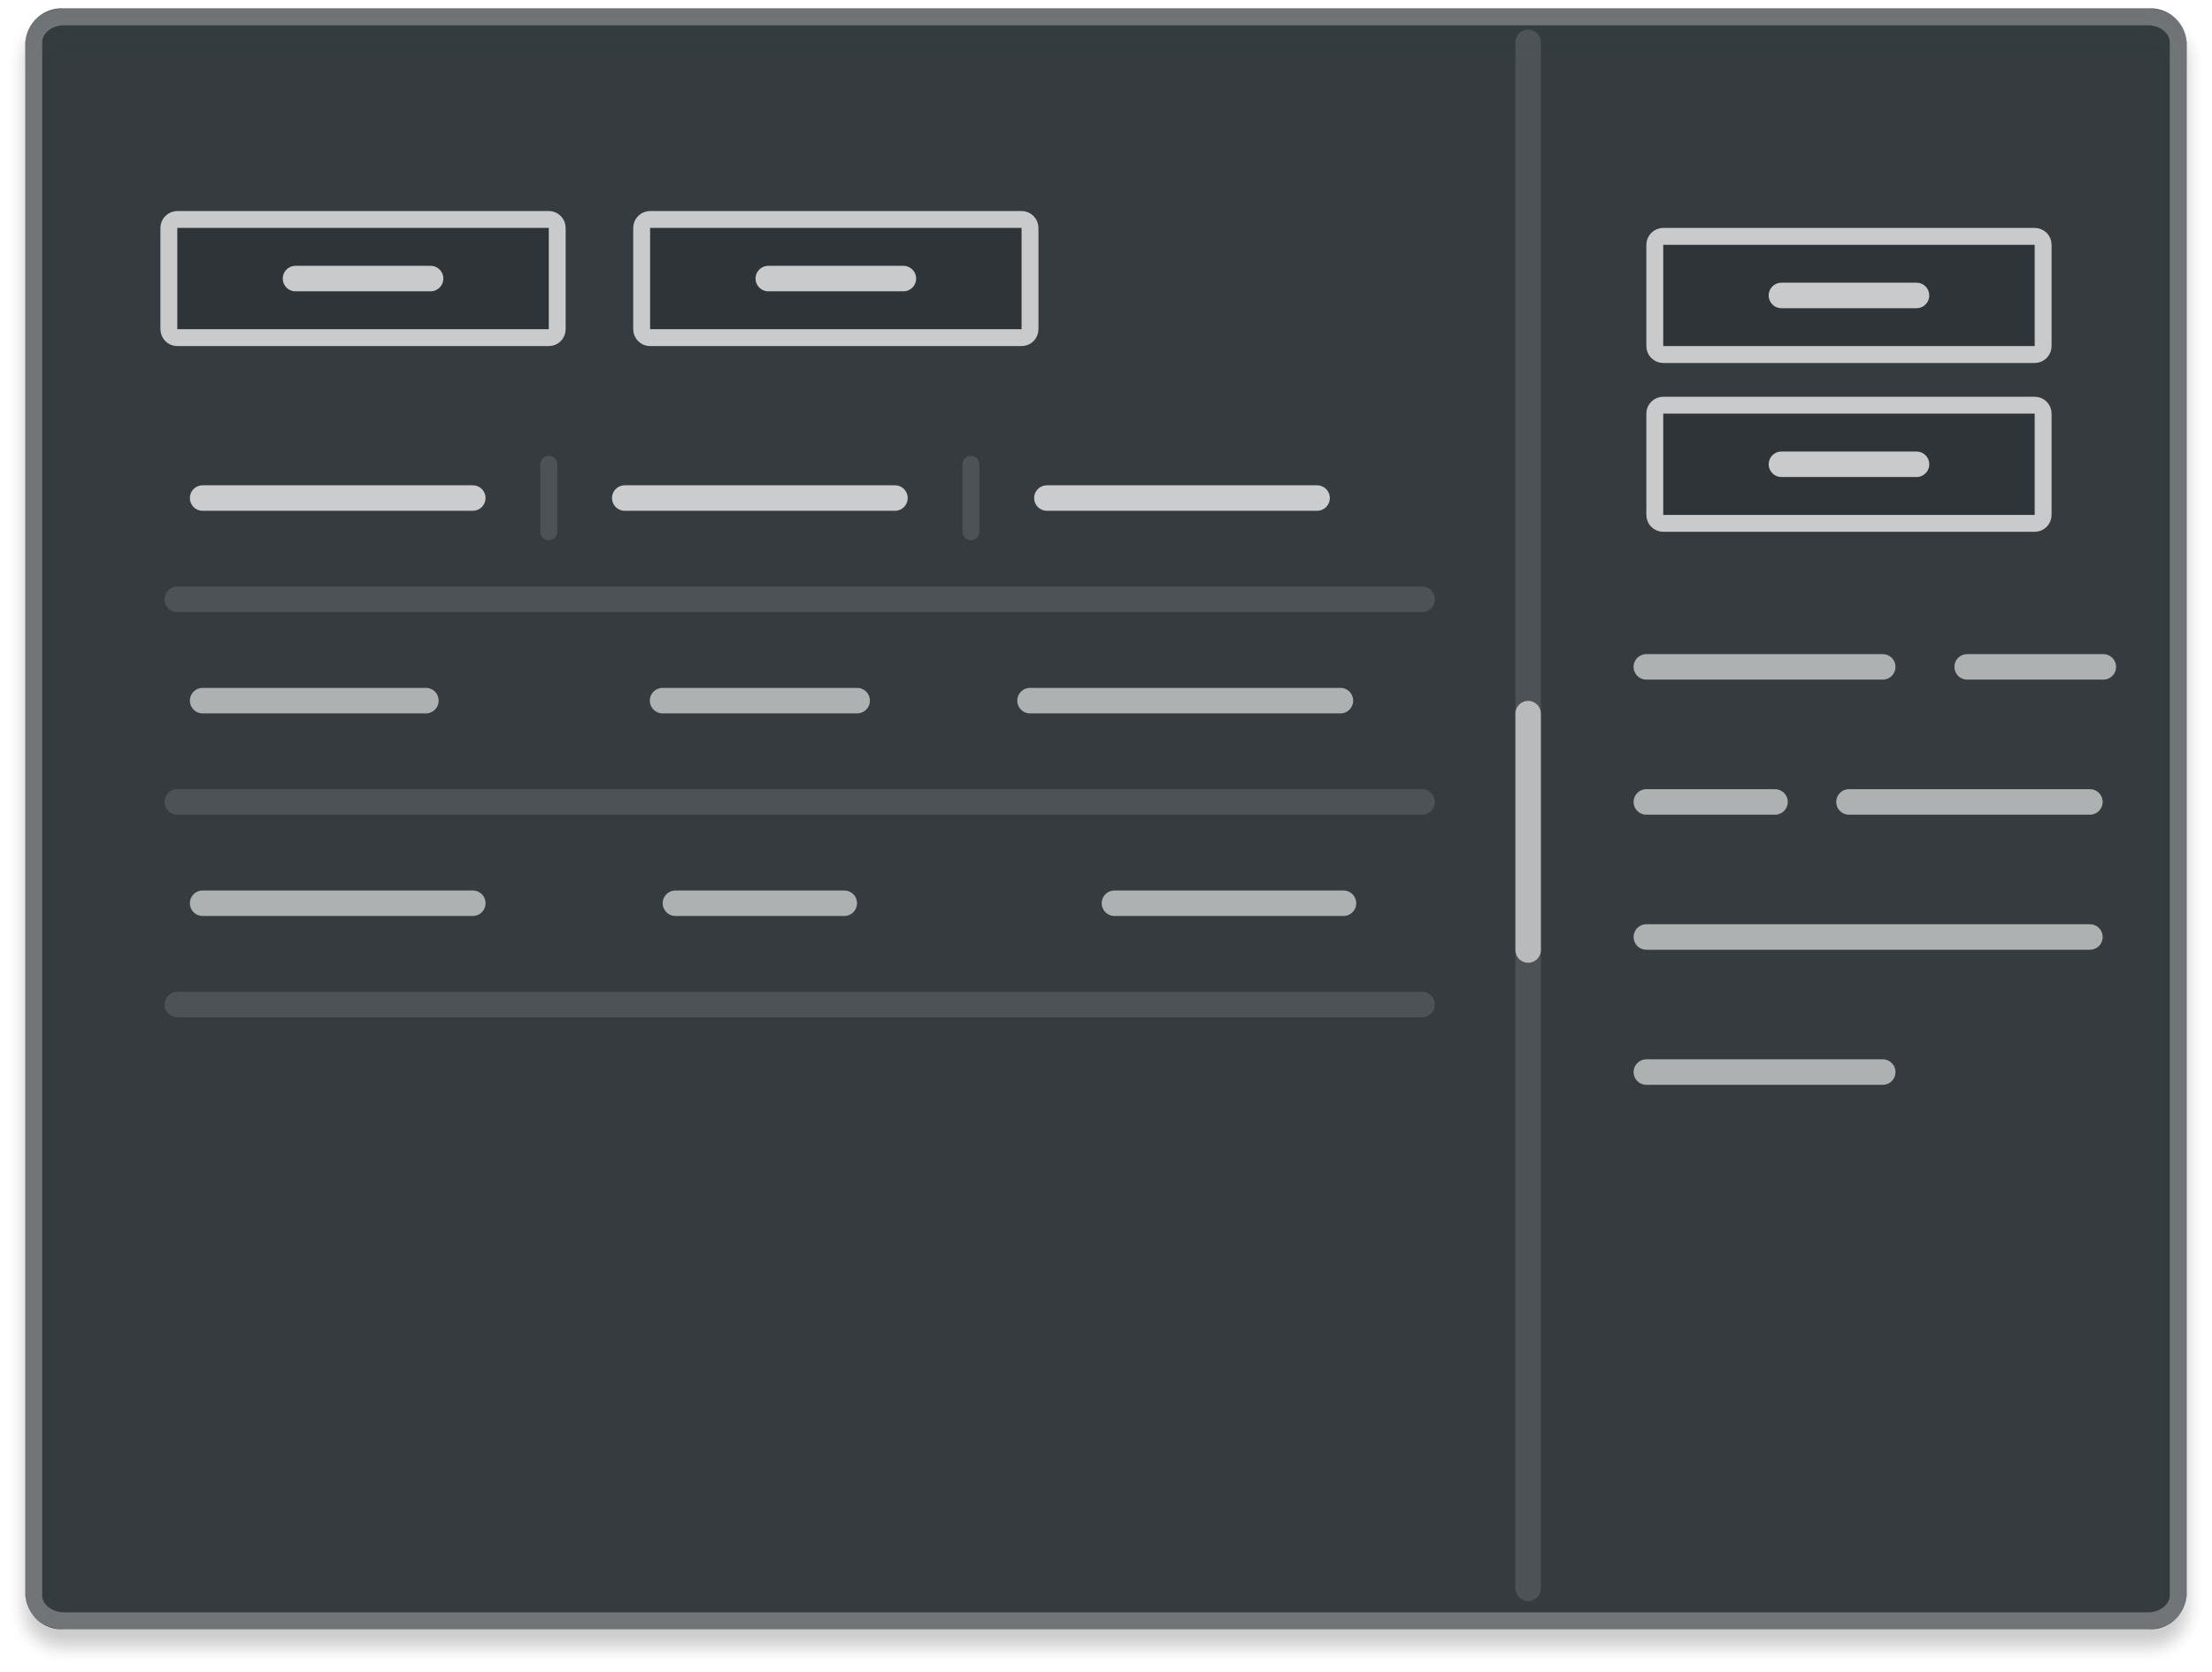
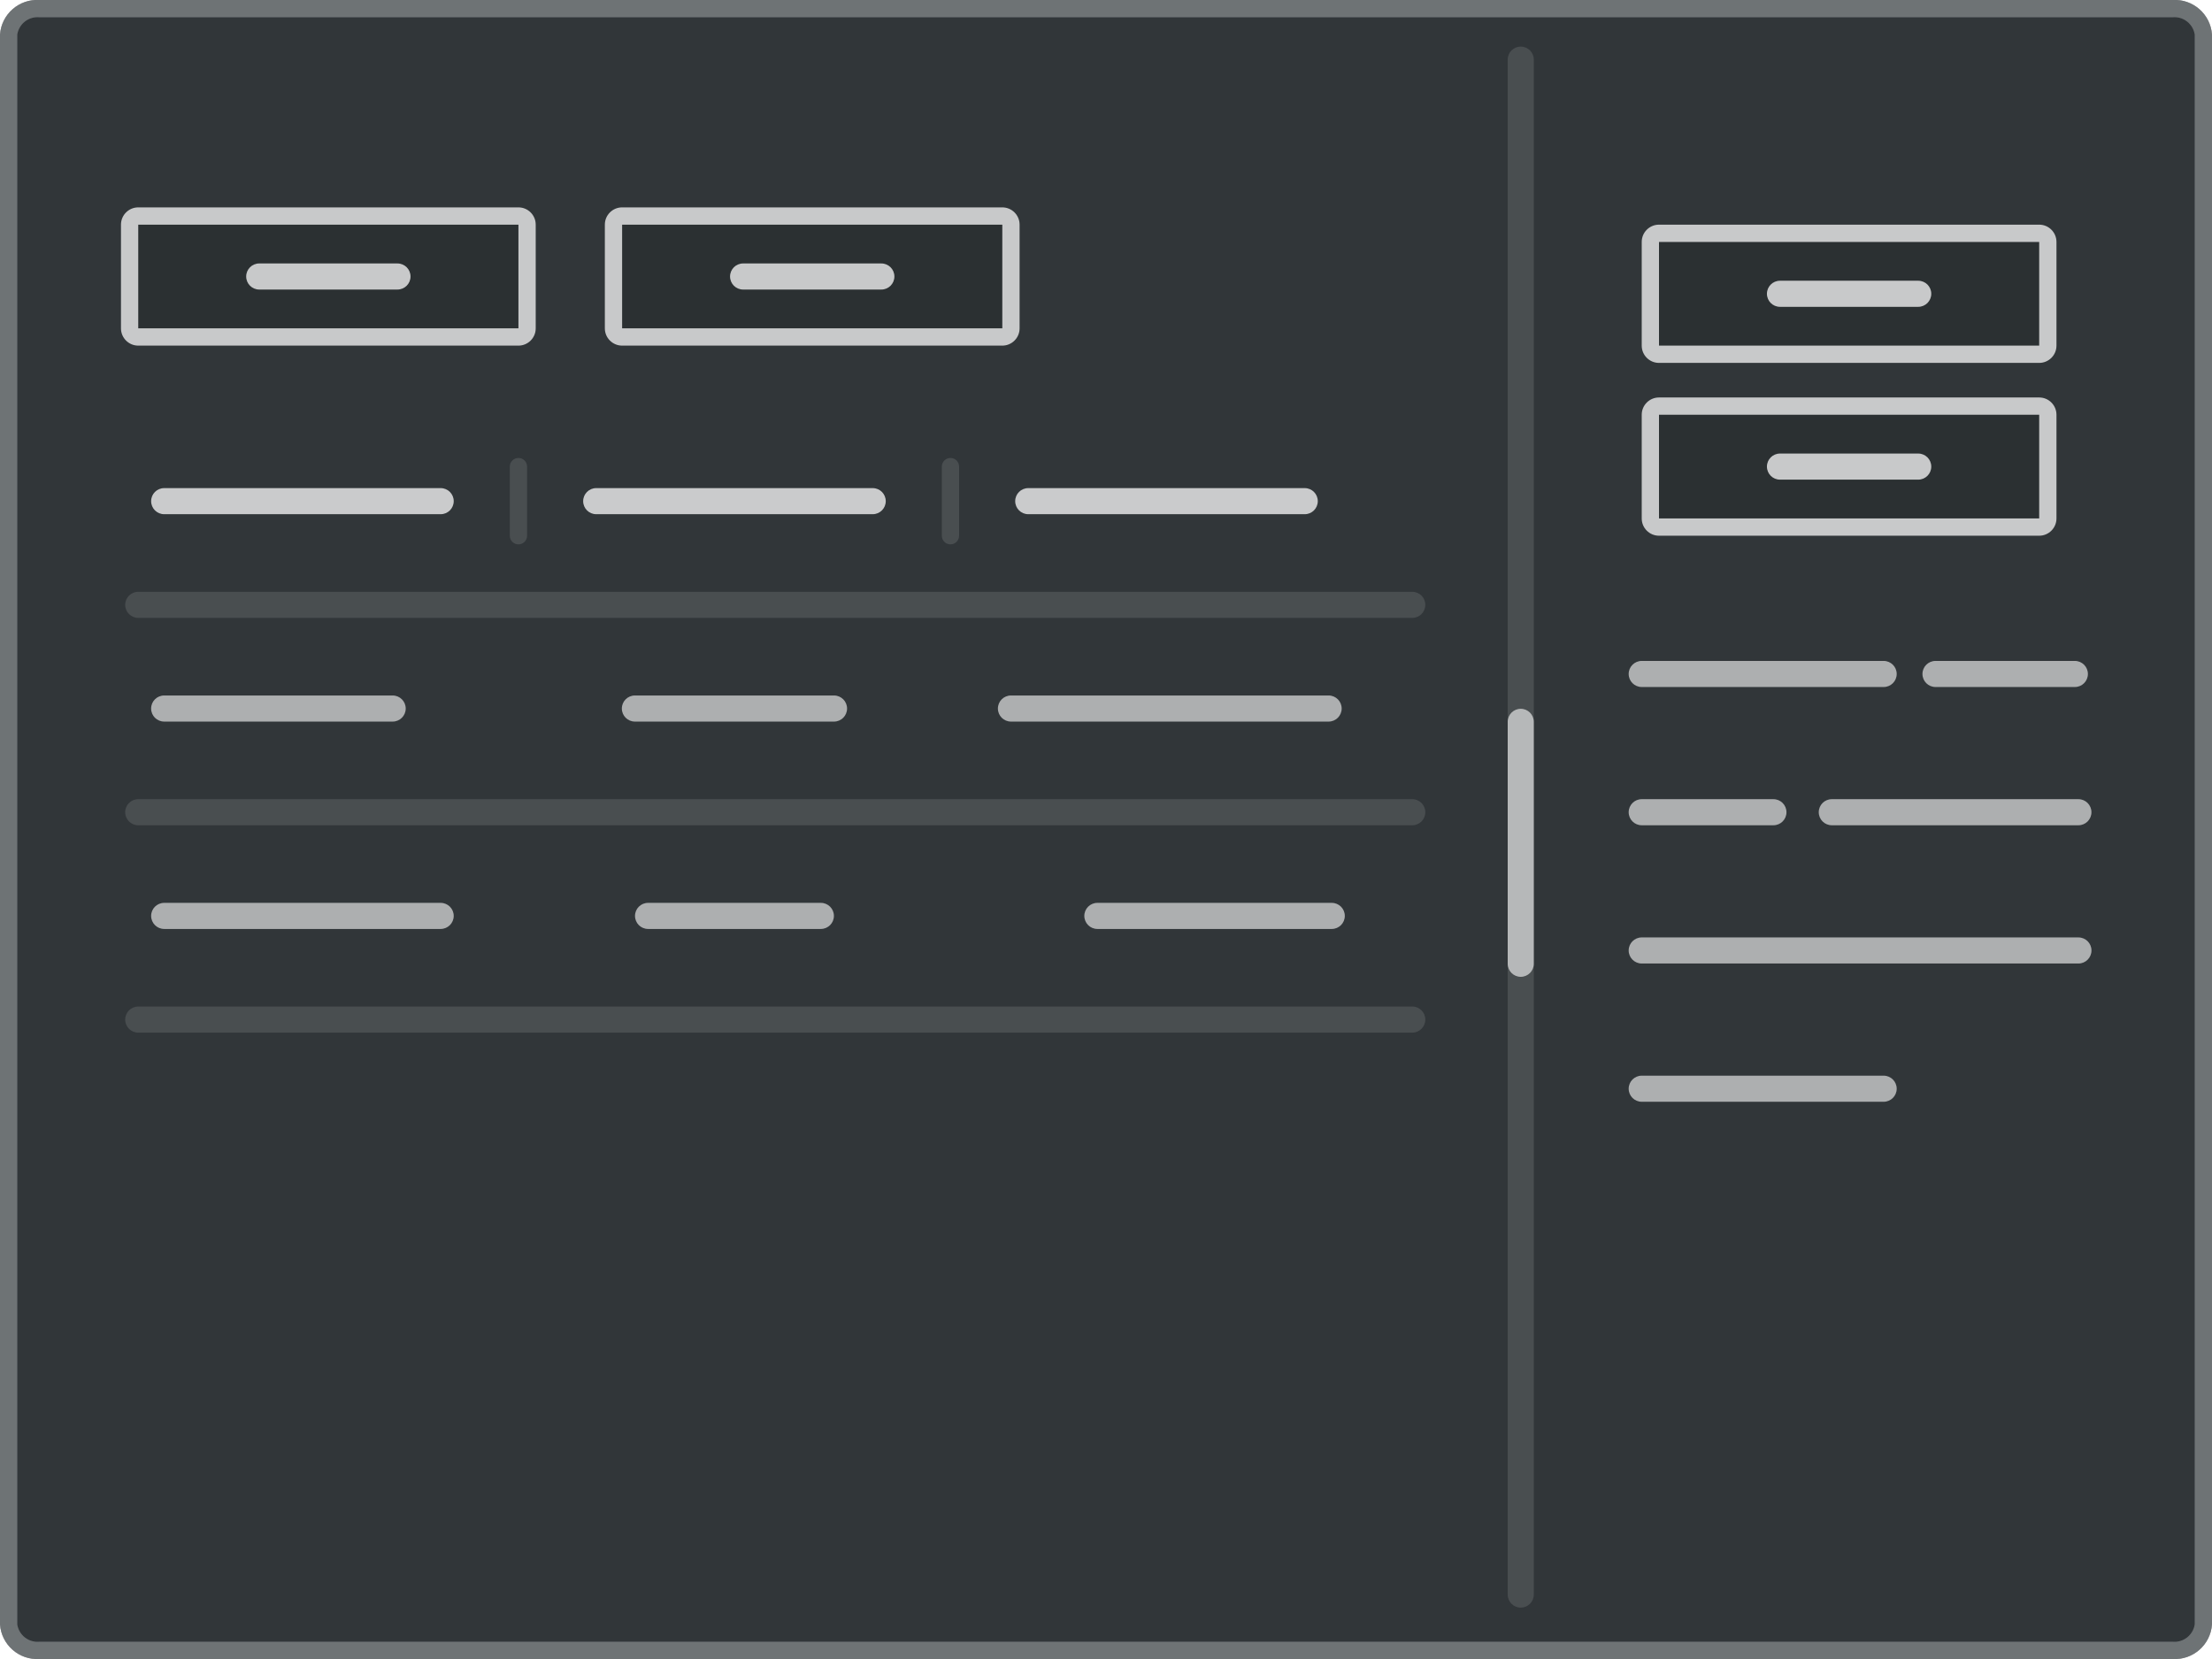
- <svg xmlns="http://www.w3.org/2000/svg" width="131" height="99" viewBox="0 0 131 99">
-   <defs>
-     <filter id="_121212" x="0" y="0" width="131" height="99" filterUnits="userSpaceOnUse">
-       <feOffset dy="1" input="SourceAlpha" />
-       <feGaussianBlur stdDeviation="0.5" result="blur" />
-       <feFlood flood-opacity="0.161" />
-       <feComposite operator="in" in2="blur" />
-       <feComposite in="SourceGraphic" />
-     </filter>
-     <filter id="W14_" x="0" y="0" width="131" height="99" filterUnits="userSpaceOnUse">
-       <feOffset dy="1" input="SourceAlpha" />
-       <feGaussianBlur stdDeviation="0.5" result="blur-2" />
-       <feFlood flood-opacity="0.161" />
-       <feComposite operator="in" in2="blur-2" />
-       <feComposite in="SourceGraphic" />
-     </filter>
-     <filter id="BC6_" x="0" y="0" width="131" height="99" filterUnits="userSpaceOnUse">
-       <feOffset dy="1" input="SourceAlpha" />
-       <feGaussianBlur stdDeviation="0.5" result="blur-3" />
-       <feFlood flood-opacity="0.161" />
-       <feComposite operator="in" in2="blur-3" />
-       <feComposite in="SourceGraphic" />
-     </filter>
-   </defs>
-   <g id="Ilustracion_Form_layout_manager_3" data-name="Ilustracion  Form layout manager 3" transform="translate(-1022.5 -442.5)">
-     <g id="BG">
-       <g transform="matrix(1, 0, 0, 1, 1022.5, 442.5)" filter="url(#_121212)">
-         <g id="_121212-2" data-name="#121212" transform="translate(1.5 0.5)" fill="#121212">
-           <path d="M2.286,0H125.714A2.157,2.157,0,0,1,128,2V94a2.157,2.157,0,0,1-2.286,2H2.286A2.157,2.157,0,0,1,0,94V2A2.157,2.157,0,0,1,2.286,0Z" stroke="none" />
-           <path d="M 2.286 1 C 1.589 1 1 1.458 1 2 L 1 94 C 1 94.542 1.589 95 2.286 95 L 125.714 95 C 126.411 95 127 94.542 127 94 L 127 2 C 127 1.458 126.411 1 125.714 1 L 2.286 1 M 2.286 0 L 125.714 0 C 126.977 0 128 0.895 128 2 L 128 94 C 128 95.105 126.977 96 125.714 96 L 2.286 96 C 1.023 96 0 95.105 0 94 L 0 2 C 0 0.895 1.023 0 2.286 0 Z" stroke="none" fill="rgba(255,255,255,0.12)" />
-         </g>
+ <svg xmlns="http://www.w3.org/2000/svg" width="128" height="96" viewBox="0 0 128 96">
+   <g id="Ilustracion_Form_layout_amanger_3_Redone" data-name="Ilustracion Form layout amanger 3 Redone" transform="translate(-393 -468)">
+     <g id="BG" transform="translate(-631 25)">
+       <path id="Trazado_7172" data-name="Trazado 7172" d="M2.286,0H125.714A2.157,2.157,0,0,1,128,2V94a2.157,2.157,0,0,1-2.286,2H2.286A2.157,2.157,0,0,1,0,94V2A2.157,2.157,0,0,1,2.286,0Z" transform="translate(1024 443)" fill="#121212" />
+       <path id="Trazado_7172_-_Contorno" data-name="Trazado 7172 - Contorno" d="M2.286,1A1.186,1.186,0,0,0,1,2V94a1.186,1.186,0,0,0,1.286,1H125.714A1.186,1.186,0,0,0,127,94V2a1.186,1.186,0,0,0-1.286-1H2.286m0-1H125.714A2.157,2.157,0,0,1,128,2V94a2.157,2.157,0,0,1-2.286,2H2.286A2.157,2.157,0,0,1,0,94V2A2.157,2.157,0,0,1,2.286,0Z" transform="translate(1024 443)" fill="rgba(255,255,255,0.12)" />
+       <path id="Trazado_7282" data-name="Trazado 7282" d="M2.286,0H125.714A2.157,2.157,0,0,1,128,2V94a2.157,2.157,0,0,1-2.286,2H2.286A2.157,2.157,0,0,1,0,94V2A2.157,2.157,0,0,1,2.286,0Z" transform="translate(1024 443)" fill="rgba(255,255,255,0.14)" />
+       <path id="Trazado_7282_-_Contorno" data-name="Trazado 7282 - Contorno" d="M2.286,1A1.186,1.186,0,0,0,1,2V94a1.186,1.186,0,0,0,1.286,1H125.714A1.186,1.186,0,0,0,127,94V2a1.186,1.186,0,0,0-1.286-1H2.286m0-1H125.714A2.157,2.157,0,0,1,128,2V94a2.157,2.157,0,0,1-2.286,2H2.286A2.157,2.157,0,0,1,0,94V2A2.157,2.157,0,0,1,2.286,0Z" transform="translate(1024 443)" fill="rgba(255,255,255,0.12)" />
+       <path id="Trazado_7283" data-name="Trazado 7283" d="M2.286,0H125.714A2.157,2.157,0,0,1,128,2V94a2.157,2.157,0,0,1-2.286,2H2.286A2.157,2.157,0,0,1,0,94V2A2.157,2.157,0,0,1,2.286,0Z" transform="translate(1024 443)" fill="rgba(20,100,165,0.06)" />
+       <path id="Trazado_7283_-_Contorno" data-name="Trazado 7283 - Contorno" d="M2.286,1A1.186,1.186,0,0,0,1,2V94a1.186,1.186,0,0,0,1.286,1H125.714A1.186,1.186,0,0,0,127,94V2a1.186,1.186,0,0,0-1.286-1H2.286m0-1H125.714A2.157,2.157,0,0,1,128,2V94a2.157,2.157,0,0,1-2.286,2H2.286A2.157,2.157,0,0,1,0,94V2A2.157,2.157,0,0,1,2.286,0Z" transform="translate(1024 443)" fill="rgba(255,255,255,0.12)" />
+     </g>
+     <g id="Grupo_4018_right" data-name="Grupo 4018 right" transform="translate(-632 25)">
+       <g id="item_3" data-name="item 3" transform="translate(1151.283 527)">
+         <path id="Trazado_7084" data-name="Trazado 7084" d="M18843.209,195.755h-8.064a.755.755,0,1,1,0-1.51h8.064a.755.755,0,1,1,0,1.51Z" transform="translate(-18849.428 -240)" fill="rgba(255,255,255,0.6)" />
      </g>
-       <g transform="matrix(1, 0, 0, 1, 1022.5, 442.5)" filter="url(#W14_)">
-         <g id="W14_2" data-name="W14%" transform="translate(1.5 0.5)" fill="rgba(255,255,255,0.14)">
-           <path d="M2.286,0H125.714A2.157,2.157,0,0,1,128,2V94a2.157,2.157,0,0,1-2.286,2H2.286A2.157,2.157,0,0,1,0,94V2A2.157,2.157,0,0,1,2.286,0Z" stroke="none" />
-           <path d="M 2.286 1 C 1.589 1 1 1.458 1 2 L 1 94 C 1 94.542 1.589 95 2.286 95 L 125.714 95 C 126.411 95 127 94.542 127 94 L 127 2 C 127 1.458 126.411 1 125.714 1 L 2.286 1 M 2.286 0 L 125.714 0 C 126.977 0 128 0.895 128 2 L 128 94 C 128 95.105 126.977 96 125.714 96 L 2.286 96 C 1.023 96 0 95.105 0 94 L 0 2 C 0 0.895 1.023 0 2.286 0 Z" stroke="none" fill="rgba(255,255,255,0.12)" />
-         </g>
+       <g id="item_3-2" data-name="item 3" transform="translate(1134.283 527)">
+         <path id="Trazado_7084-2" data-name="Trazado 7084" d="M18849.141,195.755h-14a.755.755,0,1,1,0-1.51h14a.755.755,0,1,1,0,1.51Z" transform="translate(-18849.424 -240)" fill="rgba(255,255,255,0.6)" />
      </g>
-       <g transform="matrix(1, 0, 0, 1, 1022.5, 442.5)" filter="url(#BC6_)">
-         <g id="BC6_2" data-name="BC6%" transform="translate(1.5 0.5)" fill="rgba(20,100,165,0.06)">
-           <path d="M2.286,0H125.714A2.157,2.157,0,0,1,128,2V94a2.157,2.157,0,0,1-2.286,2H2.286A2.157,2.157,0,0,1,0,94V2A2.157,2.157,0,0,1,2.286,0Z" stroke="none" />
-           <path d="M 2.286 1 C 1.589 1 1 1.458 1 2 L 1 94 C 1 94.542 1.589 95 2.286 95 L 125.714 95 C 126.411 95 127 94.542 127 94 L 127 2 C 127 1.458 126.411 1 125.714 1 L 2.286 1 M 2.286 0 L 125.714 0 C 126.977 0 128 0.895 128 2 L 128 94 C 128 95.105 126.977 96 125.714 96 L 2.286 96 C 1.023 96 0 95.105 0 94 L 0 2 C 0 0.895 1.023 0 2.286 0 Z" stroke="none" fill="rgba(255,255,255,0.12)" />
-         </g>
+       <g id="item_3-3" data-name="item 3" transform="translate(1134.283 535)">
+         <path id="Trazado_7084-3" data-name="Trazado 7084" d="M18842.762,195.755h-7.621a.755.755,0,1,1,0-1.51h7.621a.755.755,0,1,1,0,1.51Z" transform="translate(-18849.424 -240)" fill="rgba(255,255,255,0.6)" />
+       </g>
+       <g id="item_3-4" data-name="item 3" transform="translate(1145.283 535)">
+         <path id="Trazado_7084-4" data-name="Trazado 7084" d="M18849.41,195.755h-14.27a.755.755,0,1,1,0-1.51h14.27a.755.755,0,1,1,0,1.51Z" transform="translate(-18849.424 -240)" fill="rgba(255,255,255,0.6)" />
+       </g>
+       <g id="item_3-5" data-name="item 3" transform="translate(1134.283 543)">
+         <path id="Trazado_7084-5" data-name="Trazado 7084" d="M18860.412,195.755h-25.271a.755.755,0,1,1,0-1.51h25.271a.755.755,0,1,1,0,1.51Z" transform="translate(-18849.424 -240)" fill="rgba(255,255,255,0.6)" />
+       </g>
+       <g id="item_3-6" data-name="item 3" transform="translate(1134.283 551)">
+         <path id="Trazado_7084-6" data-name="Trazado 7084" d="M18849.141,195.755h-14a.755.755,0,1,1,0-1.51h14a.755.755,0,1,1,0,1.51Z" transform="translate(-18849.424 -240)" fill="rgba(255,255,255,0.6)" />
+       </g>
+       <g id="Botones" transform="translate(51 -53)">
+         <rect id="Rectángulo_6435" data-name="Rectángulo 6435" width="24" height="8" rx="1" transform="translate(1069 519)" fill="rgba(0,0,0,0.12)" />
+         <path id="Rectángulo_6435_-_Contorno" data-name="Rectángulo 6435 - Contorno" d="M1,1V7H23V1H1M1,0H23a1,1,0,0,1,1,1V7a1,1,0,0,1-1,1H1A1,1,0,0,1,0,7V1A1,1,0,0,1,1,0Z" transform="translate(1069 519)" fill="rgba(255,255,255,0.74)" />
+         <path id="Trazado_7112" data-name="Trazado 7112" d="M18843.145,195.755h-8a.755.755,0,1,1,0-1.51h8a.755.755,0,1,1,0,1.51Z" transform="translate(-17758.145 328)" fill="rgba(255,255,255,0.74)" />
+       </g>
+       <g id="Botones-2" data-name="Botones" transform="translate(51 -63)">
+         <rect id="Rectángulo_6435-2" data-name="Rectángulo 6435" width="24" height="8" rx="1" transform="translate(1069 519)" fill="rgba(0,0,0,0.12)" />
+         <path id="Rectángulo_6435_-_Contorno-2" data-name="Rectángulo 6435 - Contorno" d="M1,1V7H23V1H1M1,0H23a1,1,0,0,1,1,1V7a1,1,0,0,1-1,1H1A1,1,0,0,1,0,7V1A1,1,0,0,1,1,0Z" transform="translate(1069 519)" fill="rgba(255,255,255,0.74)" />
+         <path id="Trazado_7112-2" data-name="Trazado 7112" d="M18843.145,195.755h-8a.755.755,0,1,1,0-1.51h8a.755.755,0,1,1,0,1.51Z" transform="translate(-17758.145 328)" fill="rgba(255,255,255,0.74)" />
      </g>
    </g>
-     <path id="Trazado_7110" data-name="Trazado 7110" d="M18947.141,195" transform="translate(-17803.641 272)" fill="none" stroke="rgba(0,0,0,0.12)" stroke-linecap="round" stroke-width="1.51" />
-     <g id="item_3" data-name="item 3" transform="translate(1153.283 527)">
-       <path id="Trazado_7084" data-name="Trazado 7084" d="M18835.145,195h8.064" transform="translate(-18849.428 -240)" fill="none" stroke="rgba(255,255,255,0.6)" stroke-linecap="round" stroke-width="1.51" />
+     <g id="Grupo_4019_div" data-name="Grupo 4019 div" transform="translate(-632 25)">
+       <path id="Trazado_7270" data-name="Trazado 7270" d="M18923.965,195.755h-88.82a.755.755,0,1,1,0-1.51h88.82a.755.755,0,1,1,0,1.51Z" transform="translate(1308 -18388.693) rotate(90)" fill="rgba(255,255,255,0.12)" />
+       <path id="Trazado_7271" data-name="Trazado 7271" d="M18849.145,195.755h-14a.755.755,0,1,1,0-1.51h14a.755.755,0,1,1,0,1.51Z" transform="translate(1308 -18350.375) rotate(90)" fill="rgba(255,255,255,0.6)" />
    </g>
-     <g id="item_3-2" data-name="item 3" transform="translate(1134.283 527)">
-       <path id="Trazado_7084-2" data-name="Trazado 7084" d="M18835.141,195h14" transform="translate(-18849.424 -240)" fill="none" stroke="rgba(255,255,255,0.6)" stroke-linecap="round" stroke-width="1.51" />
-     </g>
-     <g id="item_3-3" data-name="item 3" transform="translate(1134.283 535)">
-       <path id="Trazado_7084-3" data-name="Trazado 7084" d="M18835.141,195h7.621" transform="translate(-18849.424 -240)" fill="none" stroke="rgba(255,255,255,0.6)" stroke-linecap="round" stroke-width="1.51" />
-     </g>
-     <g id="item_3-4" data-name="item 3" transform="translate(1146.283 535)">
-       <path id="Trazado_7084-4" data-name="Trazado 7084" d="M18835.141,195h14.27" transform="translate(-18849.424 -240)" fill="none" stroke="rgba(255,255,255,0.6)" stroke-linecap="round" stroke-width="1.51" />
-     </g>
-     <g id="item_3-5" data-name="item 3" transform="translate(1134.283 543)">
-       <path id="Trazado_7084-5" data-name="Trazado 7084" d="M18835.141,195h26.27" transform="translate(-18849.424 -240)" fill="none" stroke="rgba(255,255,255,0.6)" stroke-linecap="round" stroke-width="1.51" />
-     </g>
-     <g id="item_3-6" data-name="item 3" transform="translate(1134.283 551)">
-       <path id="Trazado_7084-6" data-name="Trazado 7084" d="M18835.141,195h14" transform="translate(-18849.424 -240)" fill="none" stroke="rgba(255,255,255,0.6)" stroke-linecap="round" stroke-width="1.51" />
-     </g>
-     <path id="Trazado_7270" data-name="Trazado 7270" d="M18835.146,195h91.576" transform="translate(1308 -18390.141) rotate(90)" fill="none" stroke="rgba(255,255,255,0.12)" stroke-linecap="round" stroke-width="1.51" />
-     <path id="Trazado_7271" data-name="Trazado 7271" d="M18835.145,195h14" transform="translate(1308 -18350.375) rotate(90)" fill="none" stroke="rgba(255,255,255,0.6)" stroke-linecap="round" stroke-width="1.51" />
-     <g id="Grupo_3990" data-name="Grupo 3990" transform="translate(0 -1)">
-       <path id="Trazado_7110-2" data-name="Trazado 7110" d="M18835.143,195h73.723" transform="translate(-17802.143 284)" fill="none" stroke="rgba(255,255,255,0.12)" stroke-linecap="round" stroke-width="1.51" />
-       <path id="Trazado_7204" data-name="Trazado 7204" d="M18835.143,195h4" transform="translate(1275 -18364.143) rotate(90)" fill="none" stroke="rgba(255,255,255,0.12)" stroke-linecap="round" stroke-width="1" />
-       <path id="Trazado_7205" data-name="Trazado 7205" d="M18835.143,195h4" transform="translate(1250 -18364.143) rotate(90)" fill="none" stroke="rgba(255,255,255,0.12)" stroke-linecap="round" stroke-width="1" />
-       <path id="Trazado_7203" data-name="Trazado 7203" d="M18835.143,195h73.723" transform="translate(-17802.143 296)" fill="none" stroke="rgba(255,255,255,0.12)" stroke-linecap="round" stroke-width="1.51" />
-       <path id="Trazado_7207" data-name="Trazado 7207" d="M18835.143,195h73.723" transform="translate(-17802.143 308)" fill="none" stroke="rgba(255,255,255,0.12)" stroke-linecap="round" stroke-width="1.51" />
-       <path id="Trazado_7208" data-name="Trazado 7208" d="M18835.143,195h73.723" transform="translate(-17802.143 320)" fill="none" stroke="rgba(0,0,0,0.12)" stroke-linecap="round" stroke-width="1.51" opacity="0" />
-       <path id="Trazado_7111" data-name="Trazado 7111" d="M18875.145,195" transform="translate(-17802.645 262)" fill="none" stroke="rgba(0,0,0,0.74)" stroke-linecap="round" stroke-width="1.51" />
-       <path id="Trazado_7168" data-name="Trazado 7168" d="M18835.145,195h16" transform="translate(-17800.645 278)" fill="none" stroke="rgba(255,255,255,0.74)" stroke-linecap="round" stroke-width="1.51" />
-       <path id="Trazado_7210" data-name="Trazado 7210" d="M18835.145,195h13.223" transform="translate(-17800.645 290)" fill="none" stroke="rgba(255,255,255,0.6)" stroke-linecap="round" stroke-width="1.51" />
-       <path id="Trazado_7214" data-name="Trazado 7214" d="M18835.145,195h16" transform="translate(-17800.645 302)" fill="none" stroke="rgba(255,255,255,0.6)" stroke-linecap="round" stroke-width="1.51" />
-       <path id="Trazado_7218" data-name="Trazado 7218" d="M18835.145,195h13.223" transform="translate(-17800.645 314)" fill="none" stroke="rgba(0,0,0,0.6)" stroke-linecap="round" stroke-width="1.51" opacity="0" />
-       <path id="Trazado_7169" data-name="Trazado 7169" d="M18835.145,195h16" transform="translate(-17775.645 278)" fill="none" stroke="rgba(255,255,255,0.74)" stroke-linecap="round" stroke-width="1.51" />
-       <path id="Trazado_7211" data-name="Trazado 7211" d="M18835.145,195h11.523" transform="translate(-17773.406 290)" fill="none" stroke="rgba(255,255,255,0.6)" stroke-linecap="round" stroke-width="1.51" />
-       <path id="Trazado_7215" data-name="Trazado 7215" d="M18835.145,195h10" transform="translate(-17772.645 302)" fill="none" stroke="rgba(255,255,255,0.6)" stroke-linecap="round" stroke-width="1.51" />
-       <path id="Trazado_7219" data-name="Trazado 7219" d="M18835.145,195h8.391" transform="translate(-17771.84 314)" fill="none" stroke="rgba(0,0,0,0.6)" stroke-linecap="round" stroke-width="1.51" opacity="0" />
-       <path id="Trazado_7171" data-name="Trazado 7171" d="M18835.145,195h16" transform="translate(-17750.645 278)" fill="none" stroke="rgba(255,255,255,0.74)" stroke-linecap="round" stroke-width="1.51" />
-       <path id="Trazado_7212" data-name="Trazado 7212" d="M18835.145,195h18.383" transform="translate(-17751.645 290)" fill="none" stroke="rgba(255,255,255,0.6)" stroke-linecap="round" stroke-width="1.51" />
-       <path id="Trazado_7216" data-name="Trazado 7216" d="M18835.145,195h13.564" transform="translate(-17746.645 302)" fill="none" stroke="rgba(255,255,255,0.6)" stroke-linecap="round" stroke-width="1.51" />
-       <path id="Trazado_7220" data-name="Trazado 7220" d="M18835.145,195h12.359" transform="translate(-17745.645 314)" fill="none" stroke="rgba(0,0,0,0.6)" stroke-linecap="round" stroke-width="1.51" opacity="0" />
-     </g>
-     <g id="Botones" transform="translate(-37 -64)">
-       <g id="Rectángulo_6435" data-name="Rectángulo 6435" transform="translate(1069 519)" fill="rgba(0,0,0,0.12)" stroke="rgba(255,255,255,0.74)" stroke-width="1">
-         <rect width="24" height="8" rx="1" stroke="none" />
-         <rect x="0.5" y="0.5" width="23" height="7" rx="0.5" fill="none" />
+     <g id="Grupo_3990_left" data-name="Grupo 3990 left" transform="translate(-632 24)">
+       <path id="Trazado_7110" data-name="Trazado 7110" d="M18908.865,195.755h-73.723a.755.755,0,1,1,0-1.51h73.723a.755.755,0,1,1,0,1.51Z" transform="translate(-17802.143 284)" fill="rgba(255,255,255,0.12)" />
+       <path id="Trazado_7204" data-name="Trazado 7204" d="M18839.143,195.5h-4a.5.5,0,0,1,0-1h4a.5.5,0,0,1,0,1Z" transform="translate(1275 -18364.143) rotate(90)" fill="rgba(255,255,255,0.12)" />
+       <path id="Trazado_7205" data-name="Trazado 7205" d="M18839.143,195.5h-4a.5.5,0,0,1,0-1h4a.5.5,0,0,1,0,1Z" transform="translate(1250 -18364.143) rotate(90)" fill="rgba(255,255,255,0.12)" />
+       <path id="Trazado_7203" data-name="Trazado 7203" d="M18908.865,195.755h-73.723a.755.755,0,1,1,0-1.51h73.723a.755.755,0,1,1,0,1.51Z" transform="translate(-17802.143 296)" fill="rgba(255,255,255,0.12)" />
+       <path id="Trazado_7207" data-name="Trazado 7207" d="M18908.865,195.755h-73.723a.755.755,0,1,1,0-1.51h73.723a.755.755,0,1,1,0,1.51Z" transform="translate(-17802.143 308)" fill="rgba(255,255,255,0.12)" />
+       <path id="Trazado_7208" data-name="Trazado 7208" d="M18908.865,195.755h-73.723a.755.755,0,1,1,0-1.51h73.723a.755.755,0,1,1,0,1.51Z" transform="translate(-17802.143 320)" fill="rgba(0,0,0,0.12)" opacity="0" />
+       <path id="Trazado_7168" data-name="Trazado 7168" d="M18851.145,195.755h-16a.755.755,0,1,1,0-1.51h16a.755.755,0,1,1,0,1.51Z" transform="translate(-17800.645 278)" fill="rgba(255,255,255,0.74)" />
+       <path id="Trazado_7210" data-name="Trazado 7210" d="M18848.367,195.755h-13.223a.755.755,0,1,1,0-1.51h13.223a.755.755,0,1,1,0,1.51Z" transform="translate(-17800.645 290)" fill="rgba(255,255,255,0.6)" />
+       <path id="Trazado_7214" data-name="Trazado 7214" d="M18851.145,195.755h-16a.755.755,0,1,1,0-1.51h16a.755.755,0,1,1,0,1.51Z" transform="translate(-17800.645 302)" fill="rgba(255,255,255,0.6)" />
+       <path id="Trazado_7218" data-name="Trazado 7218" d="M18848.367,195.755h-13.223a.755.755,0,1,1,0-1.51h13.223a.755.755,0,1,1,0,1.51Z" transform="translate(-17800.645 314)" fill="rgba(0,0,0,0.6)" opacity="0" />
+       <path id="Trazado_7169" data-name="Trazado 7169" d="M18851.145,195.755h-16a.755.755,0,1,1,0-1.51h16a.755.755,0,1,1,0,1.51Z" transform="translate(-17775.645 278)" fill="rgba(255,255,255,0.74)" />
+       <path id="Trazado_7211" data-name="Trazado 7211" d="M18846.668,195.755h-11.523a.755.755,0,1,1,0-1.51h11.523a.755.755,0,1,1,0,1.51Z" transform="translate(-17773.406 290)" fill="rgba(255,255,255,0.6)" />
+       <path id="Trazado_7215" data-name="Trazado 7215" d="M18845.145,195.755h-10a.755.755,0,1,1,0-1.51h10a.755.755,0,1,1,0,1.51Z" transform="translate(-17772.645 302)" fill="rgba(255,255,255,0.6)" />
+       <path id="Trazado_7219" data-name="Trazado 7219" d="M18843.535,195.755h-8.391a.755.755,0,1,1,0-1.51h8.391a.755.755,0,1,1,0,1.51Z" transform="translate(-17771.84 314)" fill="rgba(0,0,0,0.6)" opacity="0" />
+       <path id="Trazado_7171" data-name="Trazado 7171" d="M18851.145,195.755h-16a.755.755,0,1,1,0-1.51h16a.755.755,0,1,1,0,1.51Z" transform="translate(-17750.645 278)" fill="rgba(255,255,255,0.74)" />
+       <path id="Trazado_7212" data-name="Trazado 7212" d="M18853.527,195.755h-18.383a.755.755,0,1,1,0-1.51h18.383a.755.755,0,1,1,0,1.51Z" transform="translate(-17751.645 290)" fill="rgba(255,255,255,0.6)" />
+       <path id="Trazado_7216" data-name="Trazado 7216" d="M18848.709,195.755h-13.564a.755.755,0,1,1,0-1.51h13.564a.755.755,0,1,1,0,1.51Z" transform="translate(-17746.645 302)" fill="rgba(255,255,255,0.6)" />
+       <path id="Trazado_7220" data-name="Trazado 7220" d="M18847.5,195.755h-12.359a.755.755,0,1,1,0-1.51h12.359a.755.755,0,1,1,0,1.51Z" transform="translate(-17745.645 314)" fill="rgba(0,0,0,0.6)" opacity="0" />
+       <g id="Botones-3" data-name="Botones" transform="translate(-37 -63)">
+         <rect id="Rectángulo_6435-3" data-name="Rectángulo 6435" width="24" height="8" rx="1" transform="translate(1069 519)" fill="rgba(0,0,0,0.12)" />
+         <path id="Rectángulo_6435_-_Contorno-3" data-name="Rectángulo 6435 - Contorno" d="M1,1V7H23V1H1M1,0H23a1,1,0,0,1,1,1V7a1,1,0,0,1-1,1H1A1,1,0,0,1,0,7V1A1,1,0,0,1,1,0Z" transform="translate(1069 519)" fill="rgba(255,255,255,0.74)" />
+         <path id="Trazado_7112-3" data-name="Trazado 7112" d="M18843.145,195.755h-8a.755.755,0,1,1,0-1.51h8a.755.755,0,1,1,0,1.51Z" transform="translate(-17758.145 328)" fill="rgba(255,255,255,0.74)" />
      </g>
-       <path id="Trazado_7112" data-name="Trazado 7112" d="M18835.145,195h8" transform="translate(-17758.145 328)" fill="none" stroke="rgba(255,255,255,0.74)" stroke-linecap="round" stroke-width="1.51" />
-     </g>
-     <g id="Botones-2" data-name="Botones" transform="translate(-9 -64)">
-       <g id="Rectángulo_6435-2" data-name="Rectángulo 6435" transform="translate(1069 519)" fill="rgba(0,0,0,0.12)" stroke="rgba(255,255,255,0.74)" stroke-width="1">
-         <rect width="24" height="8" rx="1" stroke="none" />
-         <rect x="0.5" y="0.5" width="23" height="7" rx="0.5" fill="none" />
+       <g id="Botones-4" data-name="Botones" transform="translate(-9 -63)">
+         <rect id="Rectángulo_6435-4" data-name="Rectángulo 6435" width="24" height="8" rx="1" transform="translate(1069 519)" fill="rgba(0,0,0,0.12)" />
+         <path id="Rectángulo_6435_-_Contorno-4" data-name="Rectángulo 6435 - Contorno" d="M1,1V7H23V1H1M1,0H23a1,1,0,0,1,1,1V7a1,1,0,0,1-1,1H1A1,1,0,0,1,0,7V1A1,1,0,0,1,1,0Z" transform="translate(1069 519)" fill="rgba(255,255,255,0.74)" />
+         <path id="Trazado_7112-4" data-name="Trazado 7112" d="M18843.145,195.755h-8a.755.755,0,1,1,0-1.51h8a.755.755,0,1,1,0,1.51Z" transform="translate(-17758.145 328)" fill="rgba(255,255,255,0.74)" />
      </g>
-       <path id="Trazado_7112-2" data-name="Trazado 7112" d="M18835.145,195h8" transform="translate(-17758.145 328)" fill="none" stroke="rgba(255,255,255,0.74)" stroke-linecap="round" stroke-width="1.51" />
-     </g>
-     <g id="Botones-3" data-name="Botones" transform="translate(51 -53)">
-       <g id="Rectángulo_6435-3" data-name="Rectángulo 6435" transform="translate(1069 519)" fill="rgba(0,0,0,0.12)" stroke="rgba(255,255,255,0.74)" stroke-width="1">
-         <rect width="24" height="8" rx="1" stroke="none" />
-         <rect x="0.5" y="0.5" width="23" height="7" rx="0.5" fill="none" />
-       </g>
-       <path id="Trazado_7112-3" data-name="Trazado 7112" d="M18835.145,195h8" transform="translate(-17758.145 328)" fill="none" stroke="rgba(255,255,255,0.74)" stroke-linecap="round" stroke-width="1.51" />
-     </g>
-     <g id="Botones-4" data-name="Botones" transform="translate(51 -63)">
-       <g id="Rectángulo_6435-4" data-name="Rectángulo 6435" transform="translate(1069 519)" fill="rgba(0,0,0,0.12)" stroke="rgba(255,255,255,0.74)" stroke-width="1">
-         <rect width="24" height="8" rx="1" stroke="none" />
-         <rect x="0.5" y="0.5" width="23" height="7" rx="0.5" fill="none" />
-       </g>
-       <path id="Trazado_7112-4" data-name="Trazado 7112" d="M18835.145,195h8" transform="translate(-17758.145 328)" fill="none" stroke="rgba(255,255,255,0.74)" stroke-linecap="round" stroke-width="1.51" />
    </g>
  </g>
</svg>
